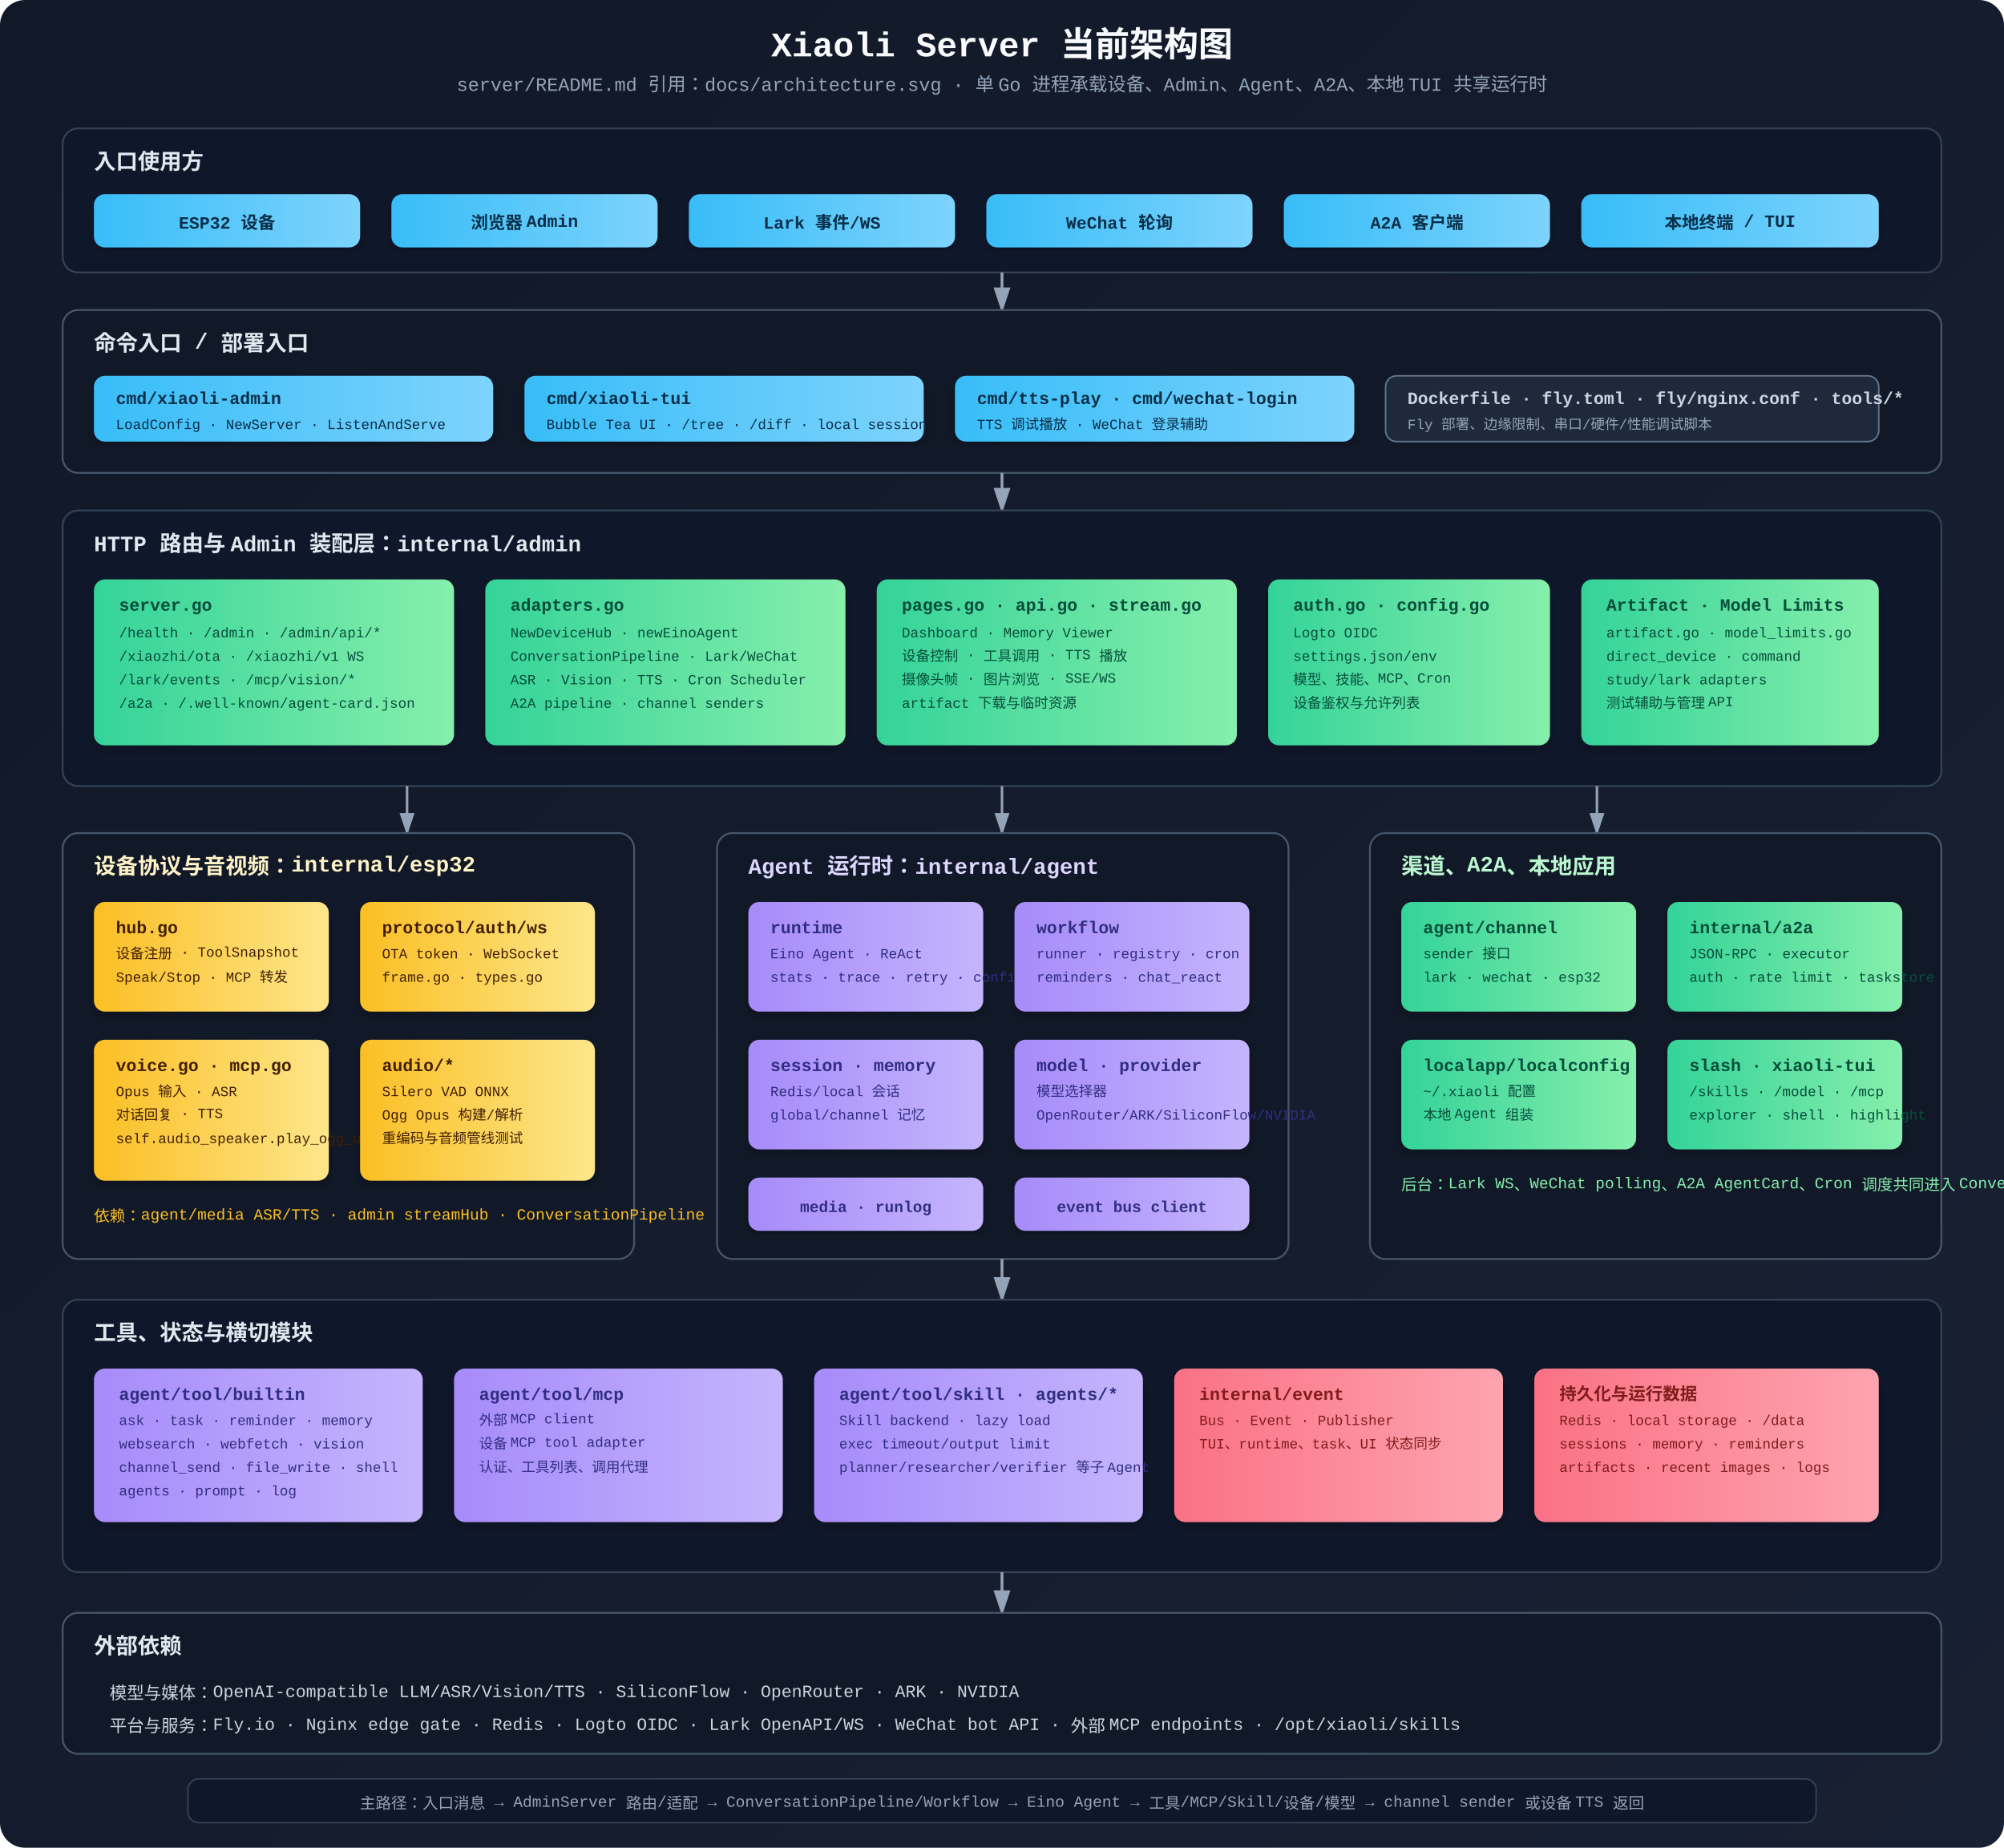
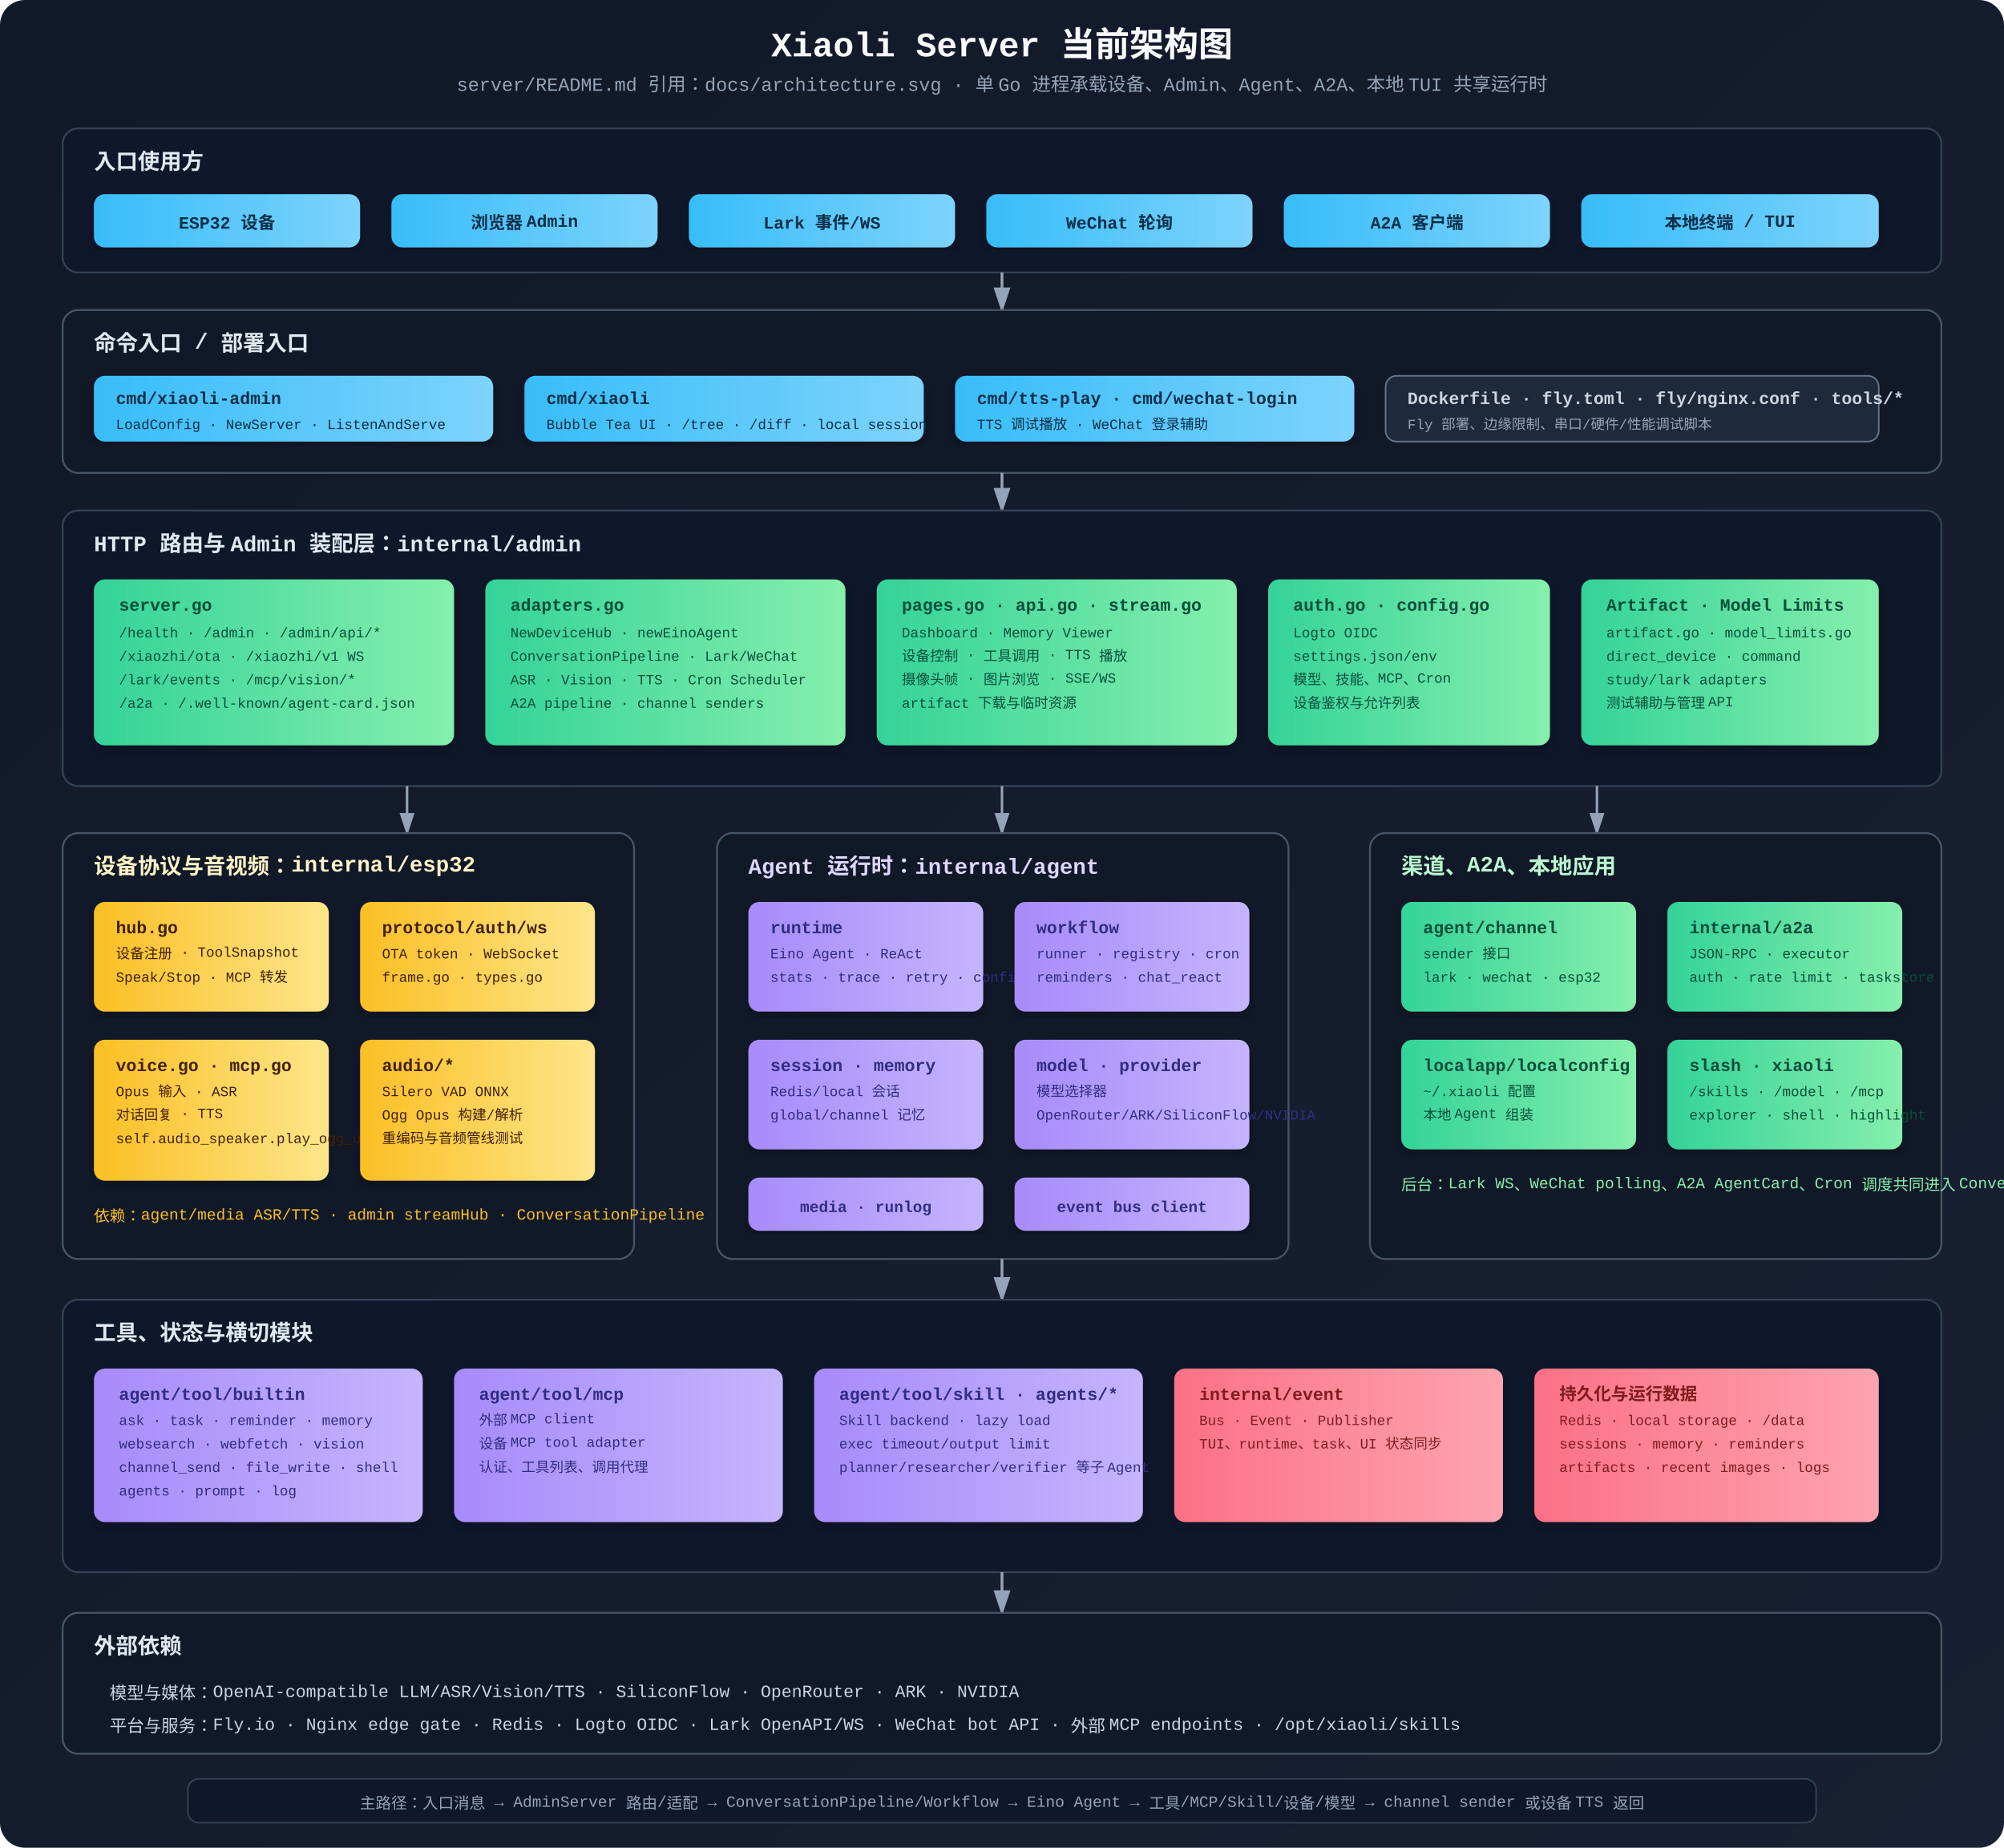
<svg xmlns="http://www.w3.org/2000/svg" viewBox="0 0 1280 1180" font-family="Menlo, Monaco, 'Courier New', monospace">
  <defs>
    <linearGradient id="bg" x1="0" y1="0" x2="1" y2="1">
      <stop offset="0%" stop-color="#111827" />
      <stop offset="100%" stop-color="#182033" />
    </linearGradient>
    <linearGradient id="entry" x1="0" y1="0" x2="1" y2="0">
      <stop offset="0%" stop-color="#38bdf8" />
      <stop offset="100%" stop-color="#7dd3fc" />
    </linearGradient>
    <linearGradient id="core" x1="0" y1="0" x2="1" y2="0">
      <stop offset="0%" stop-color="#34d399" />
      <stop offset="100%" stop-color="#86efac" />
    </linearGradient>
    <linearGradient id="agent" x1="0" y1="0" x2="1" y2="0">
      <stop offset="0%" stop-color="#a78bfa" />
      <stop offset="100%" stop-color="#c4b5fd" />
    </linearGradient>
    <linearGradient id="device" x1="0" y1="0" x2="1" y2="0">
      <stop offset="0%" stop-color="#fbbf24" />
      <stop offset="100%" stop-color="#fde68a" />
    </linearGradient>
    <linearGradient id="state" x1="0" y1="0" x2="1" y2="0">
      <stop offset="0%" stop-color="#fb7185" />
      <stop offset="100%" stop-color="#fda4af" />
    </linearGradient>
    <filter id="shadow" x="-2%" y="-2%" width="104%" height="108%">
      <feDropShadow dx="0" dy="3" stdDeviation="4" flood-opacity="0.22" />
    </filter>
    <marker id="arrow" markerWidth="10" markerHeight="10" refX="8" refY="3" orient="auto" markerUnits="strokeWidth">
      <path d="M0,0 L0,6 L9,3 z" fill="#94a3b8" />
    </marker>
  </defs>
  <rect width="1280" height="1180" rx="16" fill="url(#bg)" />
  <text x="640" y="36" text-anchor="middle" fill="#f8fafc" font-size="22" font-weight="bold">Xiaoli Server 当前架构图</text>
  <text x="640" y="58" text-anchor="middle" fill="#94a3b8" font-size="12">server/README.md 引用：docs/architecture.svg · 单 Go 进程承载设备、Admin、Agent、A2A、本地 TUI 共享运行时</text>
  <rect x="40" y="82" width="1200" height="92" rx="10" fill="#0f172a" stroke="#334155" stroke-width="1.2" />
  <text x="60" y="108" fill="#e2e8f0" font-size="14" font-weight="bold">入口使用方</text>
  <rect x="60" y="124" width="170" height="34" rx="7" fill="url(#entry)" filter="url(#shadow)" />
  <text x="145" y="146" text-anchor="middle" fill="#082f49" font-size="11" font-weight="bold">ESP32 设备</text>
  <rect x="250" y="124" width="170" height="34" rx="7" fill="url(#entry)" filter="url(#shadow)" />
  <text x="335" y="146" text-anchor="middle" fill="#082f49" font-size="11" font-weight="bold">浏览器 Admin</text>
  <rect x="440" y="124" width="170" height="34" rx="7" fill="url(#entry)" filter="url(#shadow)" />
  <text x="525" y="146" text-anchor="middle" fill="#082f49" font-size="11" font-weight="bold">Lark 事件/WS</text>
  <rect x="630" y="124" width="170" height="34" rx="7" fill="url(#entry)" filter="url(#shadow)" />
  <text x="715" y="146" text-anchor="middle" fill="#082f49" font-size="11" font-weight="bold">WeChat 轮询</text>
  <rect x="820" y="124" width="170" height="34" rx="7" fill="url(#entry)" filter="url(#shadow)" />
  <text x="905" y="146" text-anchor="middle" fill="#082f49" font-size="11" font-weight="bold">A2A 客户端</text>
  <rect x="1010" y="124" width="190" height="34" rx="7" fill="url(#entry)" filter="url(#shadow)" />
  <text x="1105" y="146" text-anchor="middle" fill="#082f49" font-size="11" font-weight="bold">本地终端 / TUI</text>
  <line x1="640" y1="174" x2="640" y2="198" stroke="#94a3b8" stroke-width="1.8" marker-end="url(#arrow)" />
  <rect x="40" y="198" width="1200" height="104" rx="10" fill="#111827" stroke="#475569" stroke-width="1.2" />
  <text x="60" y="224" fill="#e2e8f0" font-size="14" font-weight="bold">命令入口 / 部署入口</text>
  <rect x="60" y="240" width="255" height="42" rx="7" fill="url(#entry)" filter="url(#shadow)" />
  <text x="74" y="258" fill="#082f49" font-size="11" font-weight="bold">cmd/xiaoli-admin</text>
  <text x="74" y="274" fill="#082f49" font-size="9">LoadConfig · NewServer · ListenAndServe</text>
  <rect x="335" y="240" width="255" height="42" rx="7" fill="url(#entry)" filter="url(#shadow)" />
-   <text x="349" y="258" fill="#082f49" font-size="11" font-weight="bold">cmd/xiaoli-tui</text>
+   <text x="349" y="258" fill="#082f49" font-size="11" font-weight="bold">cmd/xiaoli</text>
  <text x="349" y="274" fill="#082f49" font-size="9">Bubble Tea UI · /tree · /diff · local session</text>
  <rect x="610" y="240" width="255" height="42" rx="7" fill="url(#entry)" filter="url(#shadow)" />
  <text x="624" y="258" fill="#082f49" font-size="11" font-weight="bold">cmd/tts-play · cmd/wechat-login</text>
  <text x="624" y="274" fill="#082f49" font-size="9">TTS 调试播放 · WeChat 登录辅助</text>
  <rect x="885" y="240" width="315" height="42" rx="7" fill="#1e293b" stroke="#64748b" stroke-width="1" />
  <text x="899" y="258" fill="#cbd5e1" font-size="11" font-weight="bold">Dockerfile · fly.toml · fly/nginx.conf · tools/*</text>
  <text x="899" y="274" fill="#94a3b8" font-size="9">Fly 部署、边缘限制、串口/硬件/性能调试脚本</text>
  <line x1="640" y1="302" x2="640" y2="326" stroke="#94a3b8" stroke-width="1.8" marker-end="url(#arrow)" />
  <rect x="40" y="326" width="1200" height="176" rx="10" fill="#0f172a" stroke="#334155" stroke-width="1.2" />
  <text x="60" y="352" fill="#e2e8f0" font-size="14" font-weight="bold">HTTP 路由与 Admin 装配层：internal/admin</text>
  <rect x="60" y="370" width="230" height="106" rx="7" fill="url(#core)" filter="url(#shadow)" />
  <text x="76" y="390" fill="#064e3b" font-size="11" font-weight="bold">server.go</text>
  <text x="76" y="407" fill="#064e3b" font-size="9">/health · /admin · /admin/api/*</text>
  <text x="76" y="422" fill="#064e3b" font-size="9">/xiaozhi/ota · /xiaozhi/v1 WS</text>
  <text x="76" y="437" fill="#064e3b" font-size="9">/lark/events · /mcp/vision/*</text>
  <text x="76" y="452" fill="#064e3b" font-size="9">/a2a · /.well-known/agent-card.json</text>
  <rect x="310" y="370" width="230" height="106" rx="7" fill="url(#core)" filter="url(#shadow)" />
  <text x="326" y="390" fill="#064e3b" font-size="11" font-weight="bold">adapters.go</text>
  <text x="326" y="407" fill="#064e3b" font-size="9">NewDeviceHub · newEinoAgent</text>
  <text x="326" y="422" fill="#064e3b" font-size="9">ConversationPipeline · Lark/WeChat</text>
  <text x="326" y="437" fill="#064e3b" font-size="9">ASR · Vision · TTS · Cron Scheduler</text>
  <text x="326" y="452" fill="#064e3b" font-size="9">A2A pipeline · channel senders</text>
  <rect x="560" y="370" width="230" height="106" rx="7" fill="url(#core)" filter="url(#shadow)" />
  <text x="576" y="390" fill="#064e3b" font-size="11" font-weight="bold">pages.go · api.go · stream.go</text>
  <text x="576" y="407" fill="#064e3b" font-size="9">Dashboard · Memory Viewer</text>
  <text x="576" y="422" fill="#064e3b" font-size="9">设备控制 · 工具调用 · TTS 播放</text>
  <text x="576" y="437" fill="#064e3b" font-size="9">摄像头帧 · 图片浏览 · SSE/WS</text>
  <text x="576" y="452" fill="#064e3b" font-size="9">artifact 下载与临时资源</text>
  <rect x="810" y="370" width="180" height="106" rx="7" fill="url(#core)" filter="url(#shadow)" />
  <text x="826" y="390" fill="#064e3b" font-size="11" font-weight="bold">auth.go · config.go</text>
  <text x="826" y="407" fill="#064e3b" font-size="9">Logto OIDC</text>
  <text x="826" y="422" fill="#064e3b" font-size="9">settings.json/env</text>
  <text x="826" y="437" fill="#064e3b" font-size="9">模型、技能、MCP、Cron</text>
  <text x="826" y="452" fill="#064e3b" font-size="9">设备鉴权与允许列表</text>
  <rect x="1010" y="370" width="190" height="106" rx="7" fill="url(#core)" filter="url(#shadow)" />
  <text x="1026" y="390" fill="#064e3b" font-size="11" font-weight="bold">Artifact · Model Limits</text>
  <text x="1026" y="407" fill="#064e3b" font-size="9">artifact.go · model_limits.go</text>
  <text x="1026" y="422" fill="#064e3b" font-size="9">direct_device · command</text>
  <text x="1026" y="437" fill="#064e3b" font-size="9">study/lark adapters</text>
  <text x="1026" y="452" fill="#064e3b" font-size="9">测试辅助与管理 API</text>
  <line x1="260" y1="502" x2="260" y2="532" stroke="#94a3b8" stroke-width="1.6" marker-end="url(#arrow)" />
  <line x1="640" y1="502" x2="640" y2="532" stroke="#94a3b8" stroke-width="1.6" marker-end="url(#arrow)" />
  <line x1="1020" y1="502" x2="1020" y2="532" stroke="#94a3b8" stroke-width="1.6" marker-end="url(#arrow)" />
  <rect x="40" y="532" width="365" height="272" rx="10" fill="#111827" stroke="#475569" stroke-width="1.2" />
  <text x="60" y="558" fill="#fef3c7" font-size="14" font-weight="bold">设备协议与音视频：internal/esp32</text>
  <rect x="60" y="576" width="150" height="70" rx="7" fill="url(#device)" filter="url(#shadow)" />
  <text x="74" y="596" fill="#422006" font-size="11" font-weight="bold">hub.go</text>
  <text x="74" y="612" fill="#422006" font-size="9">设备注册 · ToolSnapshot</text>
  <text x="74" y="627" fill="#422006" font-size="9">Speak/Stop · MCP 转发</text>
  <rect x="230" y="576" width="150" height="70" rx="7" fill="url(#device)" filter="url(#shadow)" />
  <text x="244" y="596" fill="#422006" font-size="11" font-weight="bold">protocol/auth/ws</text>
  <text x="244" y="612" fill="#422006" font-size="9">OTA token · WebSocket</text>
  <text x="244" y="627" fill="#422006" font-size="9">frame.go · types.go</text>
  <rect x="60" y="664" width="150" height="90" rx="7" fill="url(#device)" filter="url(#shadow)" />
  <text x="74" y="684" fill="#422006" font-size="11" font-weight="bold">voice.go · mcp.go</text>
  <text x="74" y="700" fill="#422006" font-size="9">Opus 输入 · ASR</text>
  <text x="74" y="715" fill="#422006" font-size="9">对话回复 · TTS</text>
  <text x="74" y="730" fill="#422006" font-size="9">self.audio_speaker.play_ogg_url</text>
  <rect x="230" y="664" width="150" height="90" rx="7" fill="url(#device)" filter="url(#shadow)" />
  <text x="244" y="684" fill="#422006" font-size="11" font-weight="bold">audio/*</text>
  <text x="244" y="700" fill="#422006" font-size="9">Silero VAD ONNX</text>
  <text x="244" y="715" fill="#422006" font-size="9">Ogg Opus 构建/解析</text>
  <text x="244" y="730" fill="#422006" font-size="9">重编码与音频管线测试</text>
  <text x="60" y="780" fill="#fbbf24" font-size="10">依赖：agent/media ASR/TTS · admin streamHub · ConversationPipeline</text>
  <rect x="458" y="532" width="365" height="272" rx="10" fill="#111827" stroke="#475569" stroke-width="1.2" />
  <text x="478" y="558" fill="#ddd6fe" font-size="14" font-weight="bold">Agent 运行时：internal/agent</text>
  <rect x="478" y="576" width="150" height="70" rx="7" fill="url(#agent)" filter="url(#shadow)" />
  <text x="492" y="596" fill="#312e81" font-size="11" font-weight="bold">runtime</text>
  <text x="492" y="612" fill="#312e81" font-size="9">Eino Agent · ReAct</text>
  <text x="492" y="627" fill="#312e81" font-size="9">stats · trace · retry · config</text>
  <rect x="648" y="576" width="150" height="70" rx="7" fill="url(#agent)" filter="url(#shadow)" />
  <text x="662" y="596" fill="#312e81" font-size="11" font-weight="bold">workflow</text>
  <text x="662" y="612" fill="#312e81" font-size="9">runner · registry · cron</text>
  <text x="662" y="627" fill="#312e81" font-size="9">reminders · chat_react</text>
  <rect x="478" y="664" width="150" height="70" rx="7" fill="url(#agent)" filter="url(#shadow)" />
  <text x="492" y="684" fill="#312e81" font-size="11" font-weight="bold">session · memory</text>
  <text x="492" y="700" fill="#312e81" font-size="9">Redis/local 会话</text>
  <text x="492" y="715" fill="#312e81" font-size="9">global/channel 记忆</text>
  <rect x="648" y="664" width="150" height="70" rx="7" fill="url(#agent)" filter="url(#shadow)" />
  <text x="662" y="684" fill="#312e81" font-size="11" font-weight="bold">model · provider</text>
  <text x="662" y="700" fill="#312e81" font-size="9">模型选择器</text>
  <text x="662" y="715" fill="#312e81" font-size="9">OpenRouter/ARK/SiliconFlow/NVIDIA</text>
  <rect x="478" y="752" width="150" height="34" rx="7" fill="url(#agent)" filter="url(#shadow)" />
  <text x="553" y="774" text-anchor="middle" fill="#312e81" font-size="10" font-weight="bold">media · runlog</text>
  <rect x="648" y="752" width="150" height="34" rx="7" fill="url(#agent)" filter="url(#shadow)" />
  <text x="723" y="774" text-anchor="middle" fill="#312e81" font-size="10" font-weight="bold">event bus client</text>
  <rect x="875" y="532" width="365" height="272" rx="10" fill="#111827" stroke="#475569" stroke-width="1.2" />
  <text x="895" y="558" fill="#bbf7d0" font-size="14" font-weight="bold">渠道、A2A、本地应用</text>
  <rect x="895" y="576" width="150" height="70" rx="7" fill="url(#core)" filter="url(#shadow)" />
  <text x="909" y="596" fill="#064e3b" font-size="11" font-weight="bold">agent/channel</text>
  <text x="909" y="612" fill="#064e3b" font-size="9">sender 接口</text>
  <text x="909" y="627" fill="#064e3b" font-size="9">lark · wechat · esp32</text>
  <rect x="1065" y="576" width="150" height="70" rx="7" fill="url(#core)" filter="url(#shadow)" />
  <text x="1079" y="596" fill="#064e3b" font-size="11" font-weight="bold">internal/a2a</text>
  <text x="1079" y="612" fill="#064e3b" font-size="9">JSON-RPC · executor</text>
  <text x="1079" y="627" fill="#064e3b" font-size="9">auth · rate limit · taskstore</text>
  <rect x="895" y="664" width="150" height="70" rx="7" fill="url(#core)" filter="url(#shadow)" />
  <text x="909" y="684" fill="#064e3b" font-size="11" font-weight="bold">localapp/localconfig</text>
  <text x="909" y="700" fill="#064e3b" font-size="9">~/.xiaoli 配置</text>
  <text x="909" y="715" fill="#064e3b" font-size="9">本地 Agent 组装</text>
  <rect x="1065" y="664" width="150" height="70" rx="7" fill="url(#core)" filter="url(#shadow)" />
-   <text x="1079" y="684" fill="#064e3b" font-size="11" font-weight="bold">slash · xiaoli-tui</text>
+   <text x="1079" y="684" fill="#064e3b" font-size="11" font-weight="bold">slash · xiaoli</text>
  <text x="1079" y="700" fill="#064e3b" font-size="9">/skills · /model · /mcp</text>
  <text x="1079" y="715" fill="#064e3b" font-size="9">explorer · shell · highlight</text>
  <text x="895" y="760" fill="#86efac" font-size="10">后台：Lark WS、WeChat polling、A2A AgentCard、Cron 调度共同进入 ConversationPipeline</text>
  <line x1="640" y1="804" x2="640" y2="830" stroke="#94a3b8" stroke-width="1.8" marker-end="url(#arrow)" />
  <rect x="40" y="830" width="1200" height="174" rx="10" fill="#0f172a" stroke="#334155" stroke-width="1.2" />
  <text x="60" y="856" fill="#e2e8f0" font-size="14" font-weight="bold">工具、状态与横切模块</text>
  <rect x="60" y="874" width="210" height="98" rx="7" fill="url(#agent)" filter="url(#shadow)" />
  <text x="76" y="894" fill="#312e81" font-size="11" font-weight="bold">agent/tool/builtin</text>
  <text x="76" y="910" fill="#312e81" font-size="9">ask · task · reminder · memory</text>
  <text x="76" y="925" fill="#312e81" font-size="9">websearch · webfetch · vision</text>
  <text x="76" y="940" fill="#312e81" font-size="9">channel_send · file_write · shell</text>
  <text x="76" y="955" fill="#312e81" font-size="9">agents · prompt · log</text>
  <rect x="290" y="874" width="210" height="98" rx="7" fill="url(#agent)" filter="url(#shadow)" />
  <text x="306" y="894" fill="#312e81" font-size="11" font-weight="bold">agent/tool/mcp</text>
  <text x="306" y="910" fill="#312e81" font-size="9">外部 MCP client</text>
  <text x="306" y="925" fill="#312e81" font-size="9">设备 MCP tool adapter</text>
  <text x="306" y="940" fill="#312e81" font-size="9">认证、工具列表、调用代理</text>
  <rect x="520" y="874" width="210" height="98" rx="7" fill="url(#agent)" filter="url(#shadow)" />
  <text x="536" y="894" fill="#312e81" font-size="11" font-weight="bold">agent/tool/skill · agents/*</text>
  <text x="536" y="910" fill="#312e81" font-size="9">Skill backend · lazy load</text>
  <text x="536" y="925" fill="#312e81" font-size="9">exec timeout/output limit</text>
  <text x="536" y="940" fill="#312e81" font-size="9">planner/researcher/verifier 等子 Agent</text>
  <rect x="750" y="874" width="210" height="98" rx="7" fill="url(#state)" filter="url(#shadow)" />
  <text x="766" y="894" fill="#7f1d1d" font-size="11" font-weight="bold">internal/event</text>
  <text x="766" y="910" fill="#7f1d1d" font-size="9">Bus · Event · Publisher</text>
  <text x="766" y="925" fill="#7f1d1d" font-size="9">TUI、runtime、task、UI 状态同步</text>
  <rect x="980" y="874" width="220" height="98" rx="7" fill="url(#state)" filter="url(#shadow)" />
  <text x="996" y="894" fill="#7f1d1d" font-size="11" font-weight="bold">持久化与运行数据</text>
  <text x="996" y="910" fill="#7f1d1d" font-size="9">Redis · local storage · /data</text>
  <text x="996" y="925" fill="#7f1d1d" font-size="9">sessions · memory · reminders</text>
  <text x="996" y="940" fill="#7f1d1d" font-size="9">artifacts · recent images · logs</text>
  <line x1="640" y1="1004" x2="640" y2="1030" stroke="#94a3b8" stroke-width="1.8" marker-end="url(#arrow)" />
  <rect x="40" y="1030" width="1200" height="90" rx="10" fill="#111827" stroke="#475569" stroke-width="1.2" />
  <text x="60" y="1056" fill="#e2e8f0" font-size="14" font-weight="bold">外部依赖</text>
  <text x="70" y="1085" fill="#cbd5e1" font-size="11">模型与媒体：OpenAI-compatible LLM/ASR/Vision/TTS · SiliconFlow · OpenRouter · ARK · NVIDIA</text>
  <text x="70" y="1106" fill="#cbd5e1" font-size="11">平台与服务：Fly.io · Nginx edge gate · Redis · Logto OIDC · Lark OpenAPI/WS · WeChat bot API · 外部 MCP endpoints · /opt/xiaoli/skills</text>
  <rect x="120" y="1136" width="1040" height="28" rx="7" fill="#0f172a" stroke="#334155" stroke-width="1" />
  <text x="640" y="1155" text-anchor="middle" fill="#94a3b8" font-size="10">主路径：入口消息 → AdminServer 路由/适配 → ConversationPipeline/Workflow → Eino Agent → 工具/MCP/Skill/设备/模型 → channel sender 或设备 TTS 返回</text>
</svg>
